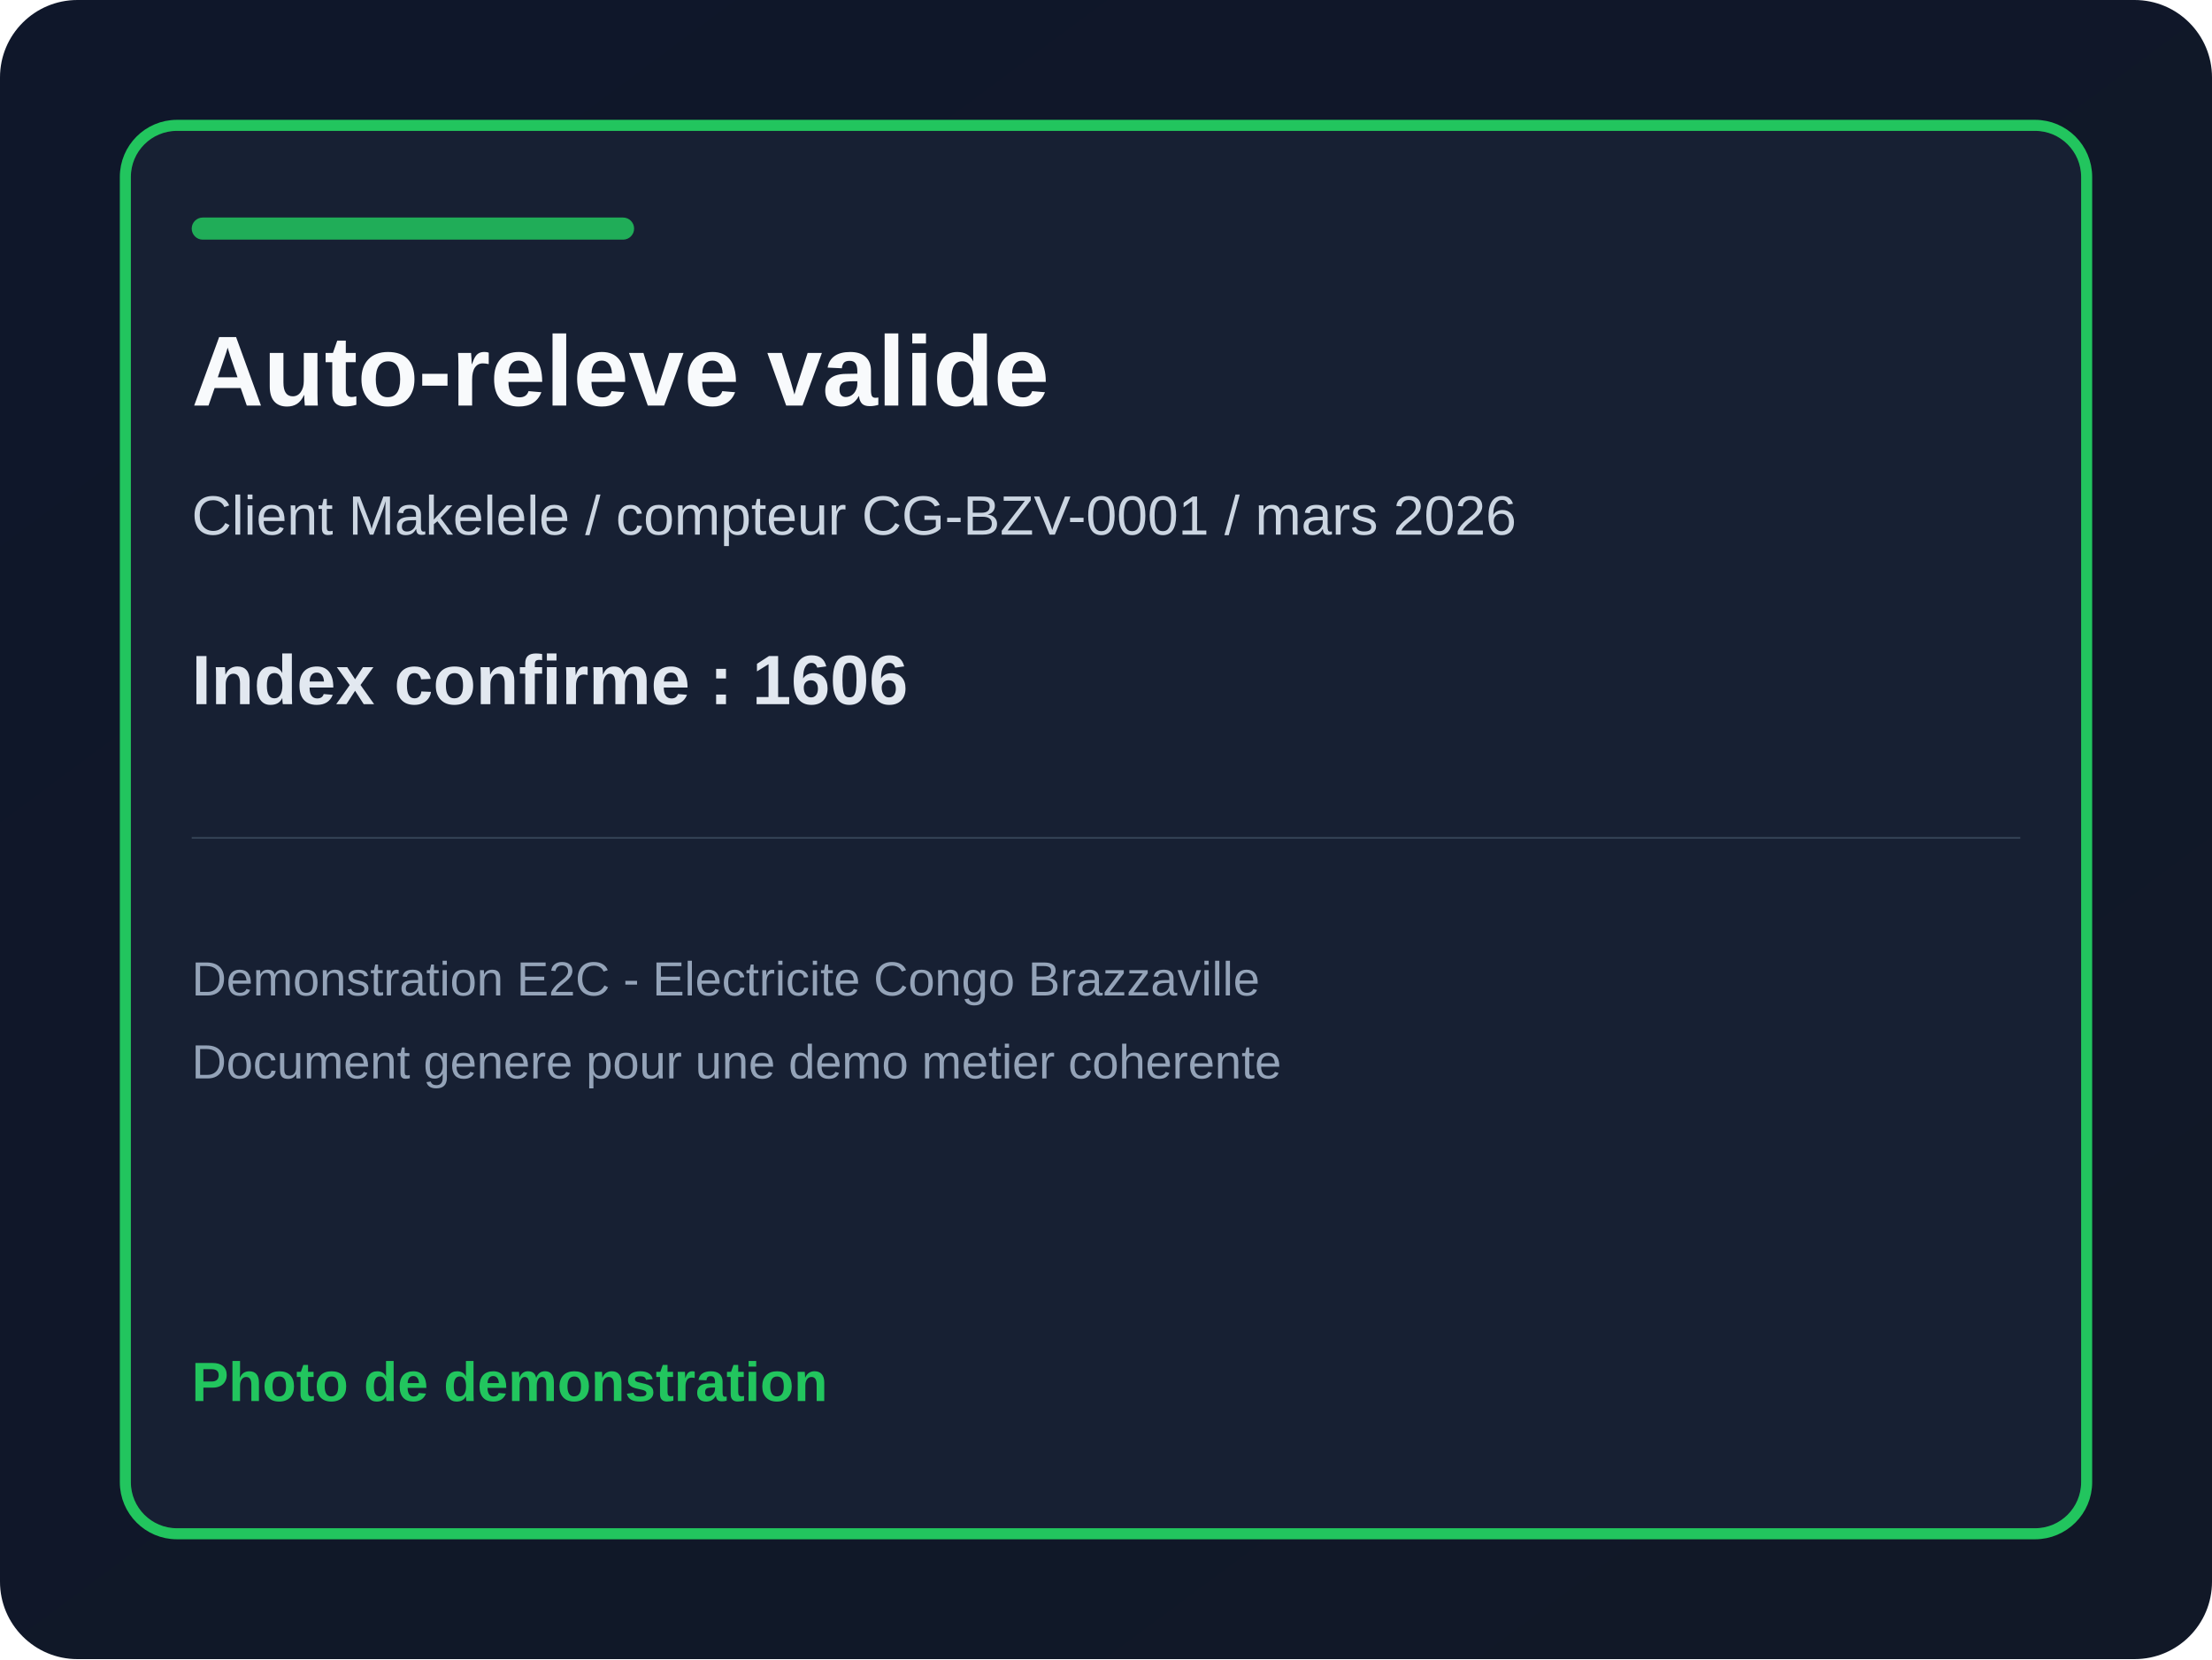
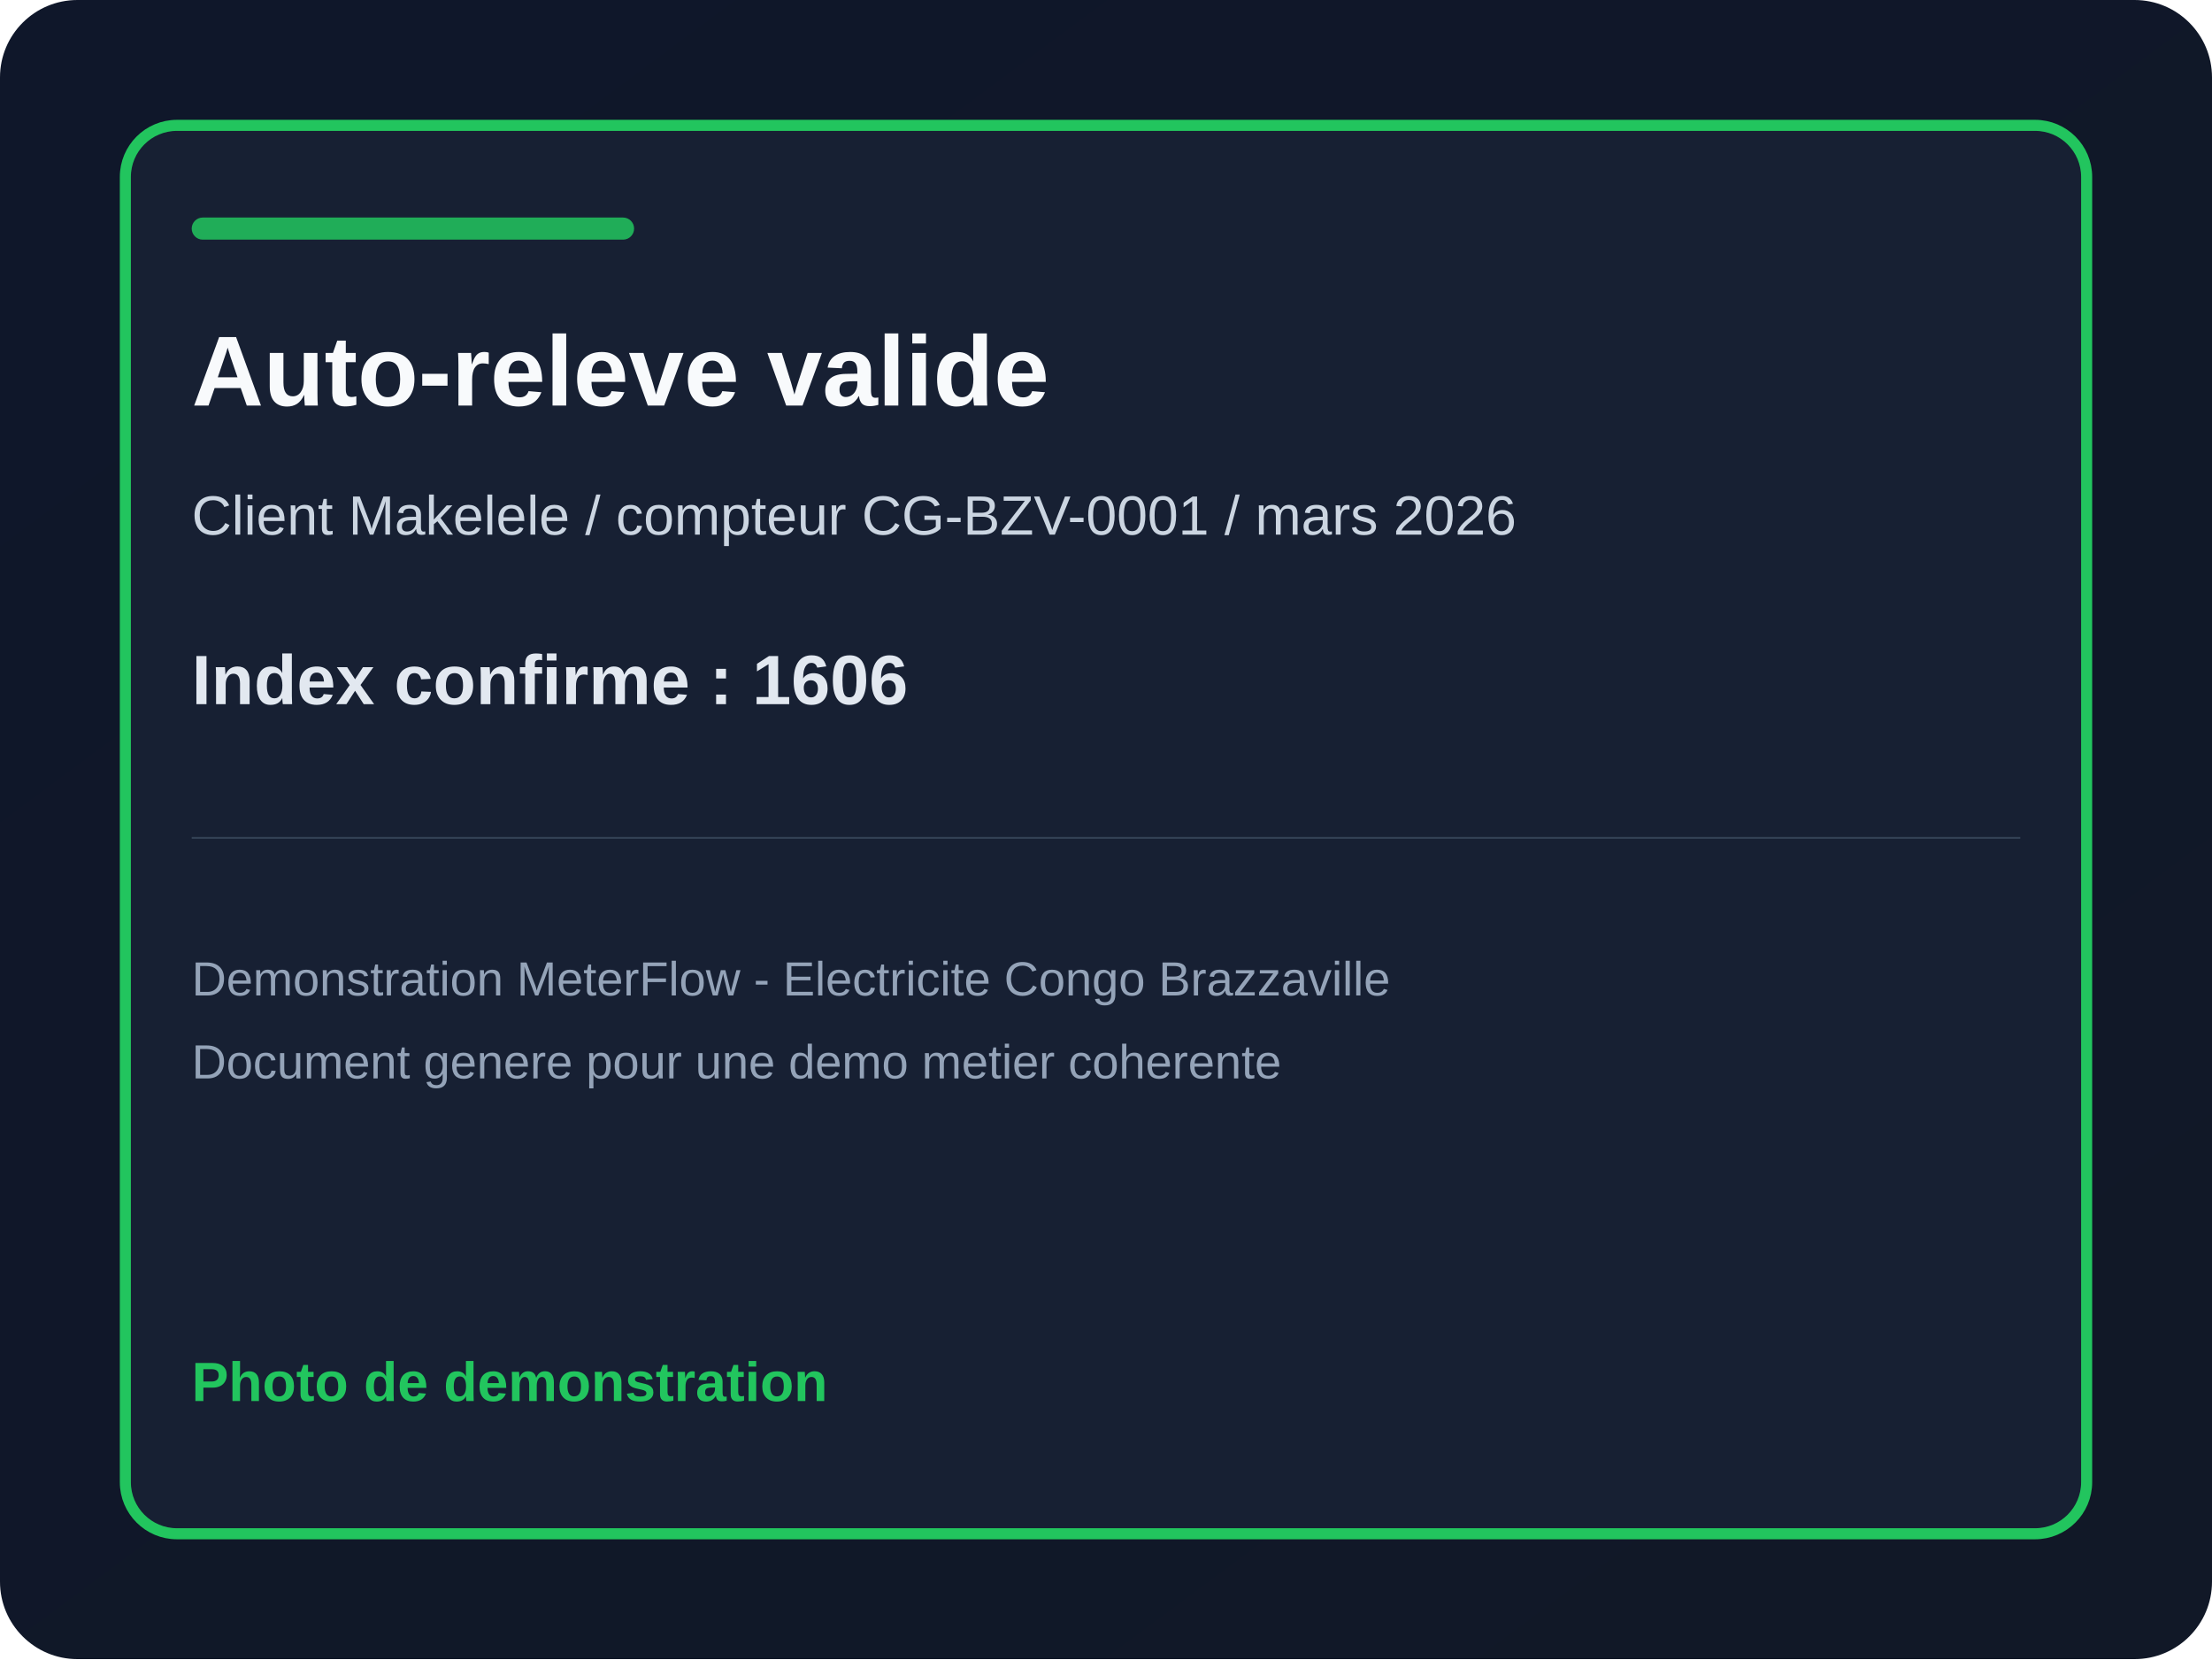
<svg xmlns="http://www.w3.org/2000/svg" width="1200" height="900" viewBox="0 0 1200 900">
  <defs>
    <linearGradient id="bg" x1="0" x2="1" y1="0" y2="1">
      <stop offset="0%" stop-color="#0f172a" />
      <stop offset="100%" stop-color="#111827" />
    </linearGradient>
  </defs>
  <rect width="1200" height="900" rx="42" fill="url(#bg)" />
  <rect x="68" y="68" width="1064" height="764" rx="28" fill="#172033" stroke="#22c55e" stroke-width="6" />
  <rect x="104" y="118" width="240" height="12" rx="6" fill="#22c55e" opacity="0.85" />
  <text x="104" y="220" fill="#f8fafc" font-family="Arial, Helvetica, sans-serif" font-size="54" font-weight="700">Auto-releve valide</text>
  <text x="104" y="290" fill="#cbd5e1" font-family="Arial, Helvetica, sans-serif" font-size="30">Client Makelele / compteur CG-BZV-0001 / mars 2026</text>
  <text x="104" y="382" fill="#e2e8f0" font-family="Arial, Helvetica, sans-serif" font-size="38" font-weight="700">Index confirme : 1606</text>
  <rect x="104" y="454" width="992" height="1" fill="#334155" />
-   <text x="104" y="540" fill="#94a3b8" font-family="Arial, Helvetica, sans-serif" font-size="26">Demonstration E2C - Electricite Congo Brazzaville</text>
+   <text x="104" y="540" fill="#94a3b8" font-family="Arial, Helvetica, sans-serif" font-size="26">Demonstration MeterFlow - Electricite Congo Brazzaville</text>
  <text x="104" y="585" fill="#94a3b8" font-family="Arial, Helvetica, sans-serif" font-size="26">Document genere pour une demo metier coherente</text>
  <text x="104" y="760" fill="#22c55e" font-family="Arial, Helvetica, sans-serif" font-size="30" font-weight="700">Photo de demonstration</text>
</svg>
